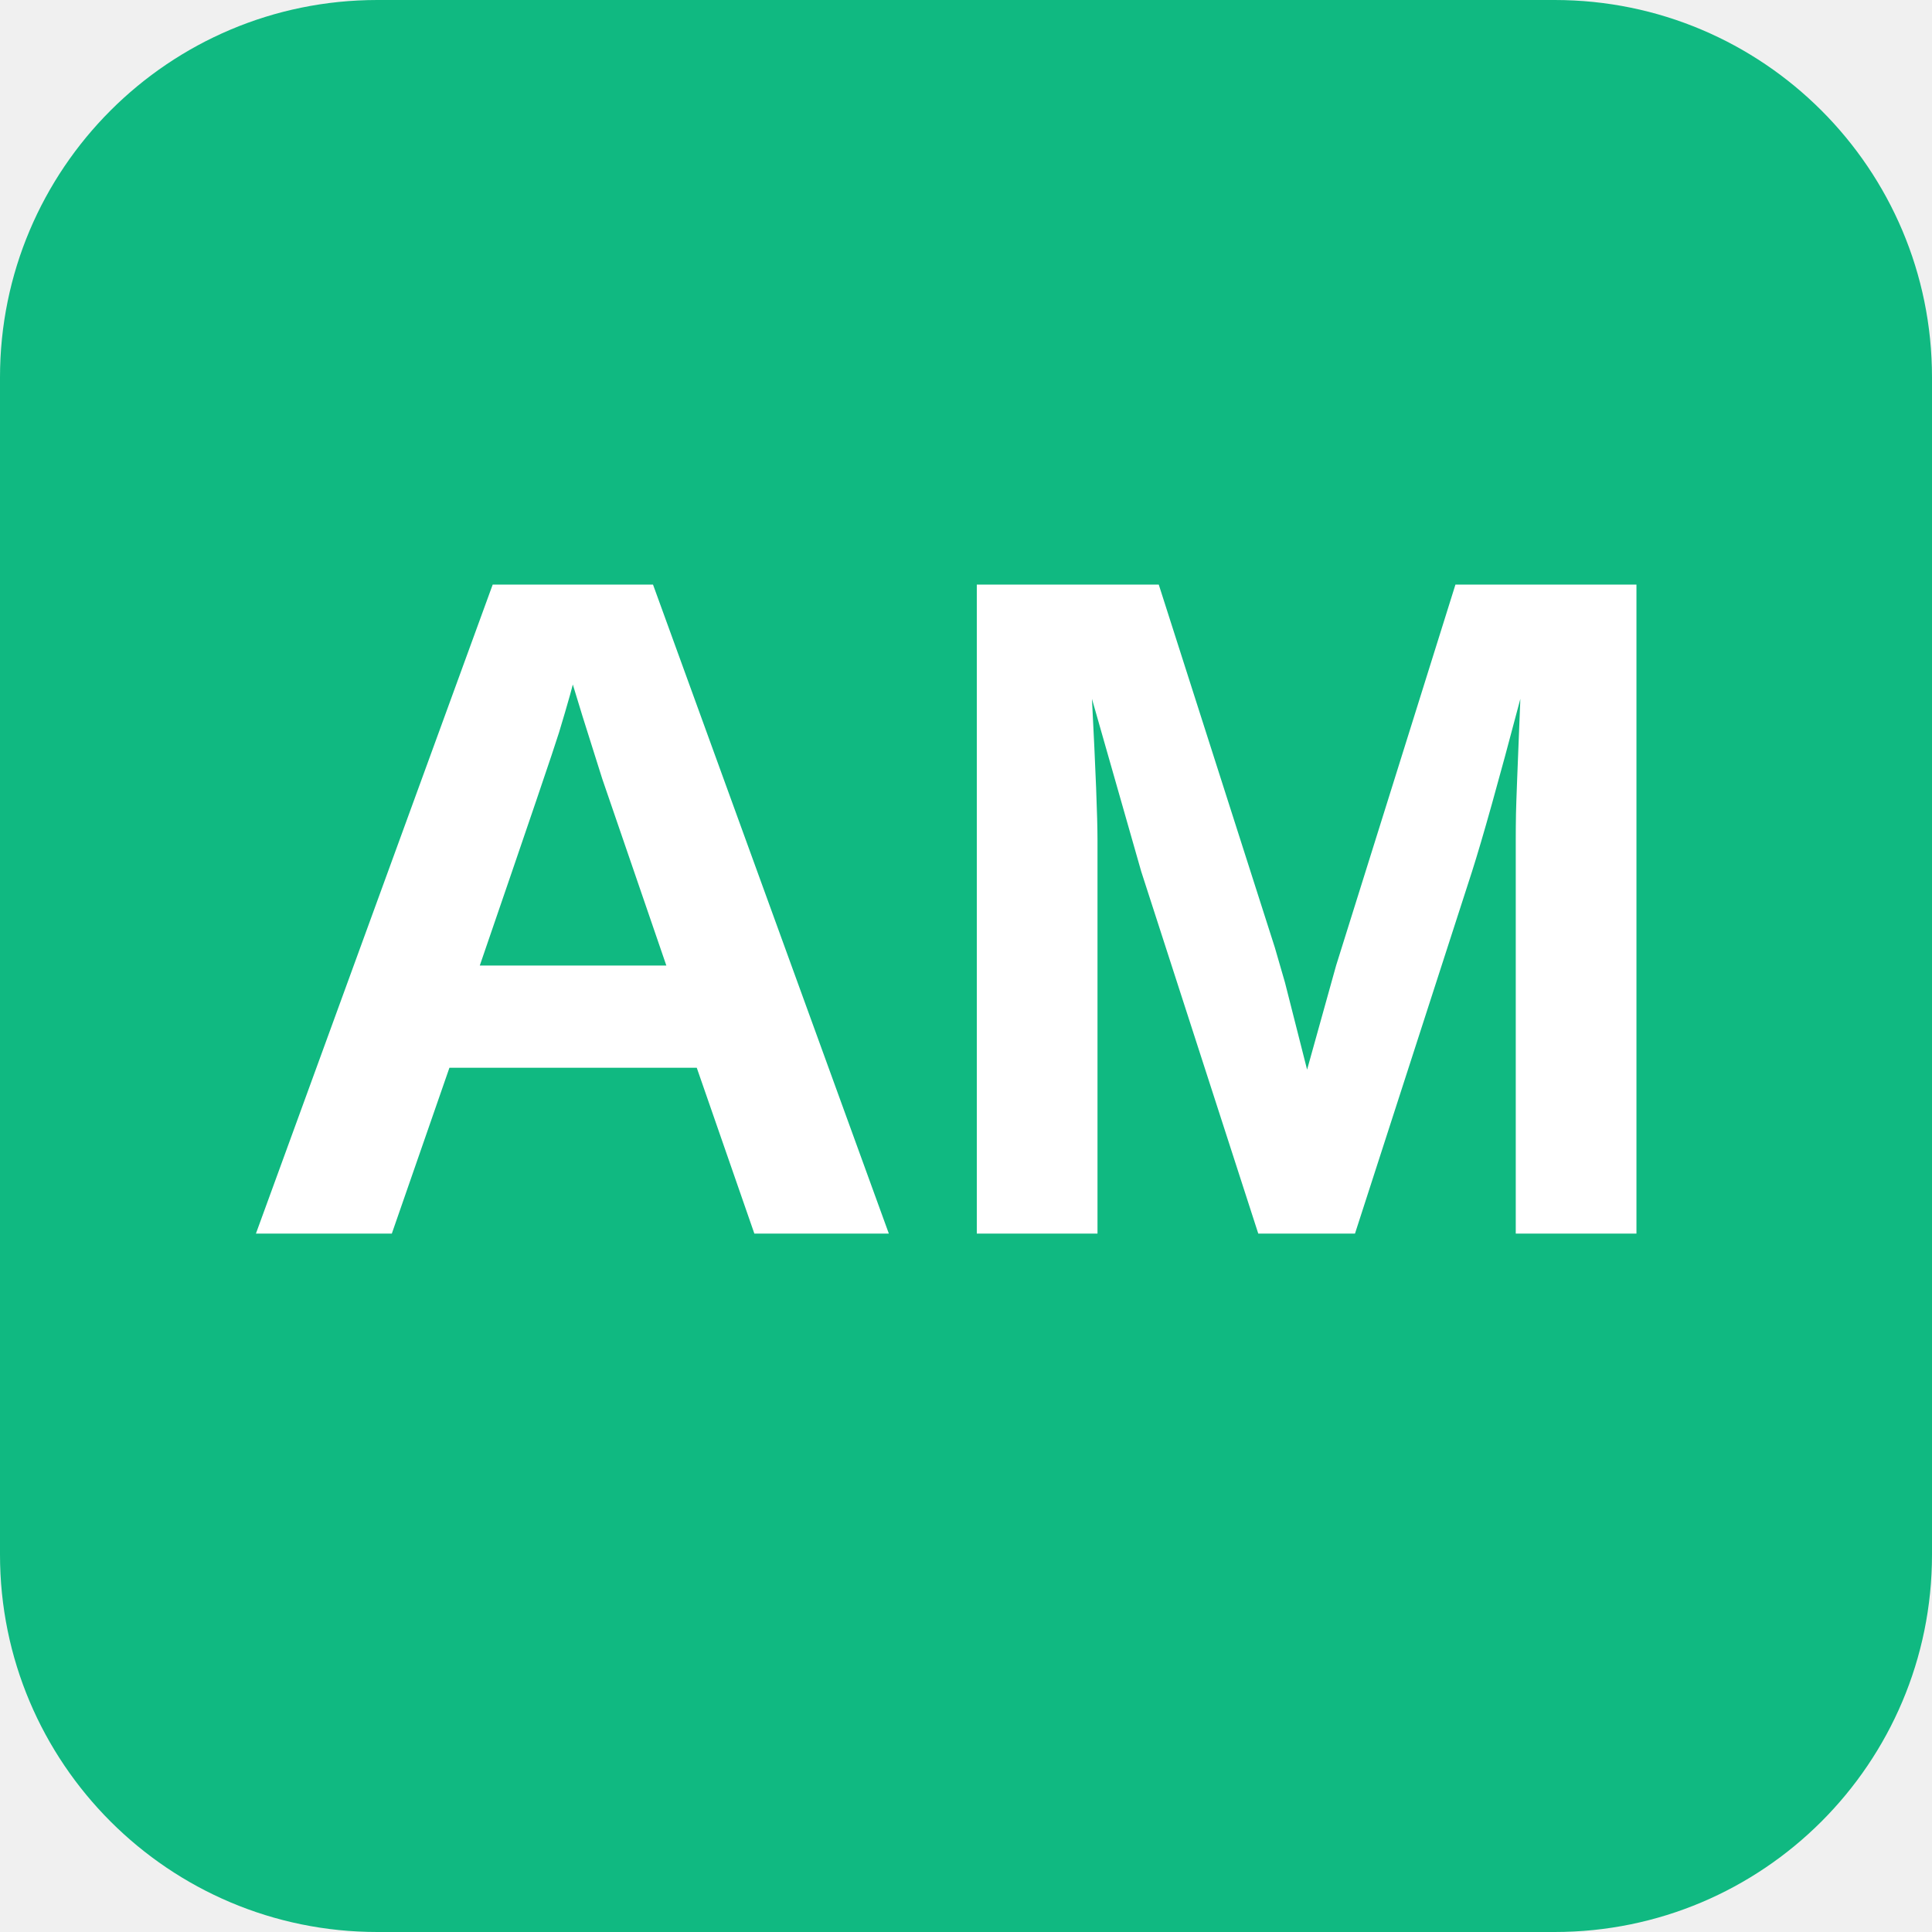
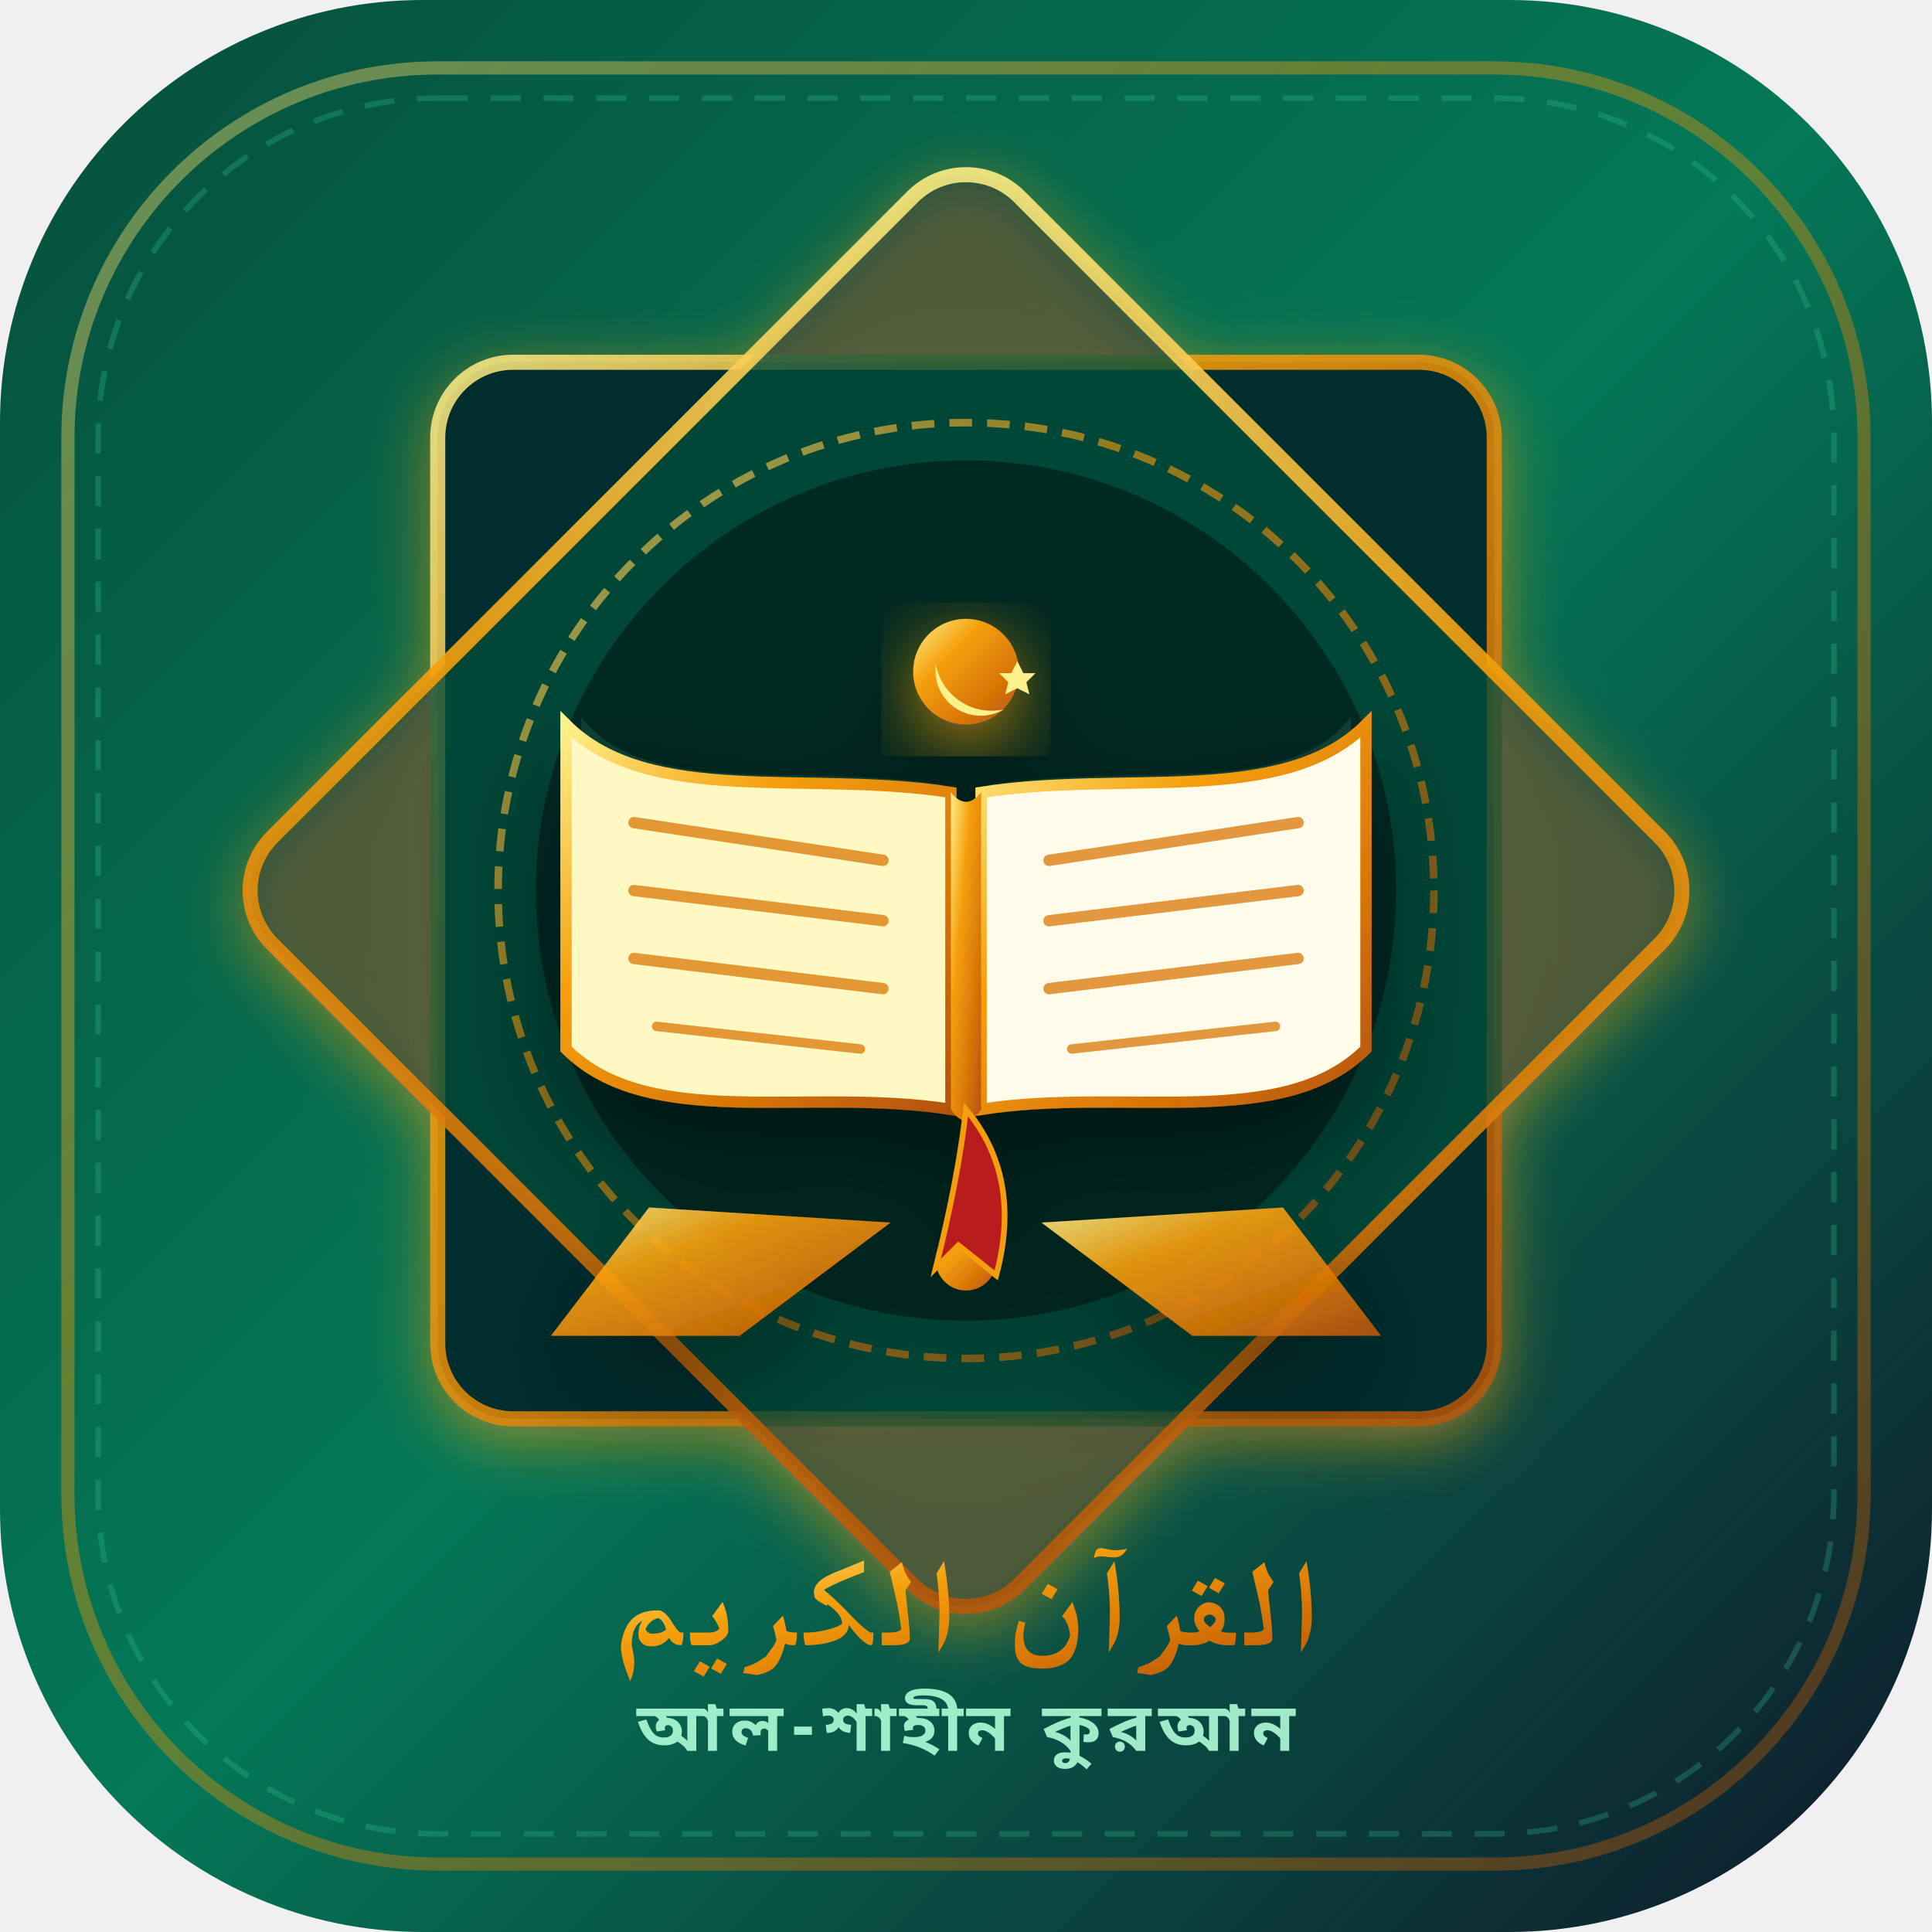
- <svg xmlns="http://www.w3.org/2000/svg" viewBox="0 0 512 512">
-   <rect width="512" height="512" fill="#10b981" rx="100" ry="100" />
-   <text x="50%" y="50%" dominant-baseline="middle" text-anchor="middle" font-family="Arial" font-size="250" fill="white" font-weight="bold">AM</text>
+ <svg xmlns="http://www.w3.org/2000/svg" viewBox="0 0 512 512" width="512" height="512">
+   <defs>
+     <linearGradient id="bgGrad" x1="0%" y1="0%" x2="100%" y2="100%">
+       <stop offset="0%" stop-color="#064e3b" />
+       <stop offset="50%" stop-color="#047857" />
+       <stop offset="100%" stop-color="#0f172a" />
+     </linearGradient>
+     <linearGradient id="goldGrad" x1="0%" y1="0%" x2="100%" y2="100%">
+       <stop offset="0%" stop-color="#fef08a" />
+       <stop offset="35%" stop-color="#f59e0b" />
+       <stop offset="70%" stop-color="#d97706" />
+       <stop offset="100%" stop-color="#b45309" />
+     </linearGradient>
+     <radialGradient id="emeraldGlow" cx="50%" cy="50%" r="50%">
+       <stop offset="0%" stop-color="#34d399" stop-opacity="0.45" />
+       <stop offset="70%" stop-color="#10b981" stop-opacity="0.1" />
+       <stop offset="100%" stop-color="#047857" stop-opacity="0" />
+     </radialGradient>
+     <radialGradient id="goldCenterGlow" cx="50%" cy="46%" r="40%">
+       <stop offset="0%" stop-color="#fbbf24" stop-opacity="0.4" />
+       <stop offset="100%" stop-color="#d97706" stop-opacity="0" />
+     </radialGradient>
+     <filter id="cardShadow" x="-20%" y="-20%" width="140%" height="140%">
+       <feDropShadow dx="0" dy="12" stdDeviation="16" flood-color="#000000" flood-opacity="0.5" />
+     </filter>
+     <filter id="goldGlowFilter" x="-30%" y="-30%" width="160%" height="160%">
+       <feDropShadow dx="0" dy="4" stdDeviation="8" flood-color="#f59e0b" flood-opacity="0.6" />
+     </filter>
+   </defs>
+   <rect width="512" height="512" rx="112" ry="112" fill="url(#bgGrad)" />
+   <rect x="18" y="18" width="476" height="476" rx="98" ry="98" fill="none" stroke="url(#goldGrad)" stroke-width="3.5" stroke-opacity="0.4" />
+   <rect x="26" y="26" width="460" height="460" rx="90" ry="90" fill="none" stroke="#34d399" stroke-width="1.5" stroke-opacity="0.25" stroke-dasharray="8 6" />
+   <circle cx="256" cy="240" r="180" fill="url(#emeraldGlow)" />
+   <circle cx="256" cy="230" r="120" fill="url(#goldCenterGlow)" />
+   <g transform="translate(256, 236)" filter="url(#goldGlowFilter)">
+     <rect x="-140" y="-140" width="280" height="280" rx="20" fill="#042f2e" stroke="url(#goldGrad)" stroke-width="4" stroke-opacity="0.85" />
+     <rect x="-140" y="-140" width="280" height="280" rx="20" transform="rotate(45)" fill="#064e3b" fill-opacity="0.8" stroke="url(#goldGrad)" stroke-width="4" stroke-opacity="0.9" />
+     <circle r="124" fill="none" stroke="url(#goldGrad)" stroke-width="2" stroke-opacity="0.6" stroke-dasharray="6 4" />
+     <circle r="114" fill="#022c22" fill-opacity="0.95" />
+   </g>
+   <g transform="translate(256, 240)" filter="url(#cardShadow)">
+     <path d="M-84 80 L-110 114 L-60 114 L-20 84 Z" fill="url(#goldGrad)" opacity="0.9" />
+     <path d="M84 80 L110 114 L60 114 L20 84 Z" fill="url(#goldGrad)" opacity="0.9" />
+     <circle cx="0" cy="94" r="8" fill="url(#goldGrad)" />
+     <path d="M-6 48 C-45 42 -85 54 -102 30 C-102 -15 -102 -50 -102 -50 C-85 -28 -45 -38 -6 -32 Z" fill="#064e3b" opacity="0.6" />
+     <path d="M6 48 C45 42 85 54 102 30 C102 -15 102 -50 102 -50 C85 -28 45 -38 6 -32 Z" fill="#064e3b" opacity="0.6" />
+     <path d="M-4 54 C-42 48 -84 60 -106 38 C-106 -12 -106 -48 -106 -48 C-84 -26 -42 -36 -4 -30 Z" fill="#fef9c3" stroke="url(#goldGrad)" stroke-width="3" />
+     <line x1="-88" y1="-22" x2="-22" y2="-12" stroke="#d97706" stroke-width="3" stroke-linecap="round" opacity="0.75" />
+     <line x1="-88" y1="-4" x2="-22" y2="4" stroke="#d97706" stroke-width="3" stroke-linecap="round" opacity="0.75" />
+     <line x1="-88" y1="14" x2="-22" y2="22" stroke="#d97706" stroke-width="3" stroke-linecap="round" opacity="0.75" />
+     <line x1="-82" y1="32" x2="-28" y2="38" stroke="#d97706" stroke-width="2.5" stroke-linecap="round" opacity="0.75" />
+     <path d="M4 54 C42 48 84 60 106 38 C106 -12 106 -48 106 -48 C84 -26 42 -36 4 -30 Z" fill="#fffbeb" stroke="url(#goldGrad)" stroke-width="3" />
+     <line x1="22" y1="-12" x2="88" y2="-22" stroke="#d97706" stroke-width="3" stroke-linecap="round" opacity="0.75" />
+     <line x1="22" y1="4" x2="88" y2="-4" stroke="#d97706" stroke-width="3" stroke-linecap="round" opacity="0.75" />
+     <line x1="22" y1="22" x2="88" y2="14" stroke="#d97706" stroke-width="3" stroke-linecap="round" opacity="0.75" />
+     <line x1="28" y1="38" x2="82" y2="32" stroke="#d97706" stroke-width="2.5" stroke-linecap="round" opacity="0.75" />
+     <path d="M-4 -30 Q0 -25 4 -30 L4 54 Q0 60 -4 54 Z" fill="url(#goldGrad)" />
+     <path d="M0 54 Q15 72 8 98 L-2 90 L-8 96 Q-2 72 0 54 Z" fill="#b91c1c" stroke="#f59e0b" stroke-width="1.5" />
+     <circle cx="0" cy="-62" r="14" fill="url(#goldGrad)" filter="url(#goldGlowFilter)" />
+     <path d="M-8 -64 A12 12 0 0 0 10 -52 A15 15 0 0 1 -8 -64 Z" fill="#fef08a" />
+     <polygon points="12,-66 14,-62 18,-62 15,-59 16,-55 12,-57 8,-55 9,-59 6,-62 10,-62" fill="#fef08a" transform="scale(0.8) translate(5, -15)" />
+   </g>
+   <g transform="translate(256, 436)" text-anchor="middle">
+     <text y="0" font-family="'Scheherazade New', 'Amiri', 'Tiro Bangla', 'Noto Sans Bengali', serif, sans-serif" font-size="32" font-weight="900" fill="url(#goldGrad)" letter-spacing="3">القرآن الكريم</text>
+     <text y="28" font-family="'Tiro Bangla', 'Noto Sans Bengali', sans-serif" font-size="18" font-weight="700" fill="#a7f3d0" letter-spacing="2" opacity="0.95">আল-শাহীন কুরআন</text>
+   </g>
</svg>
